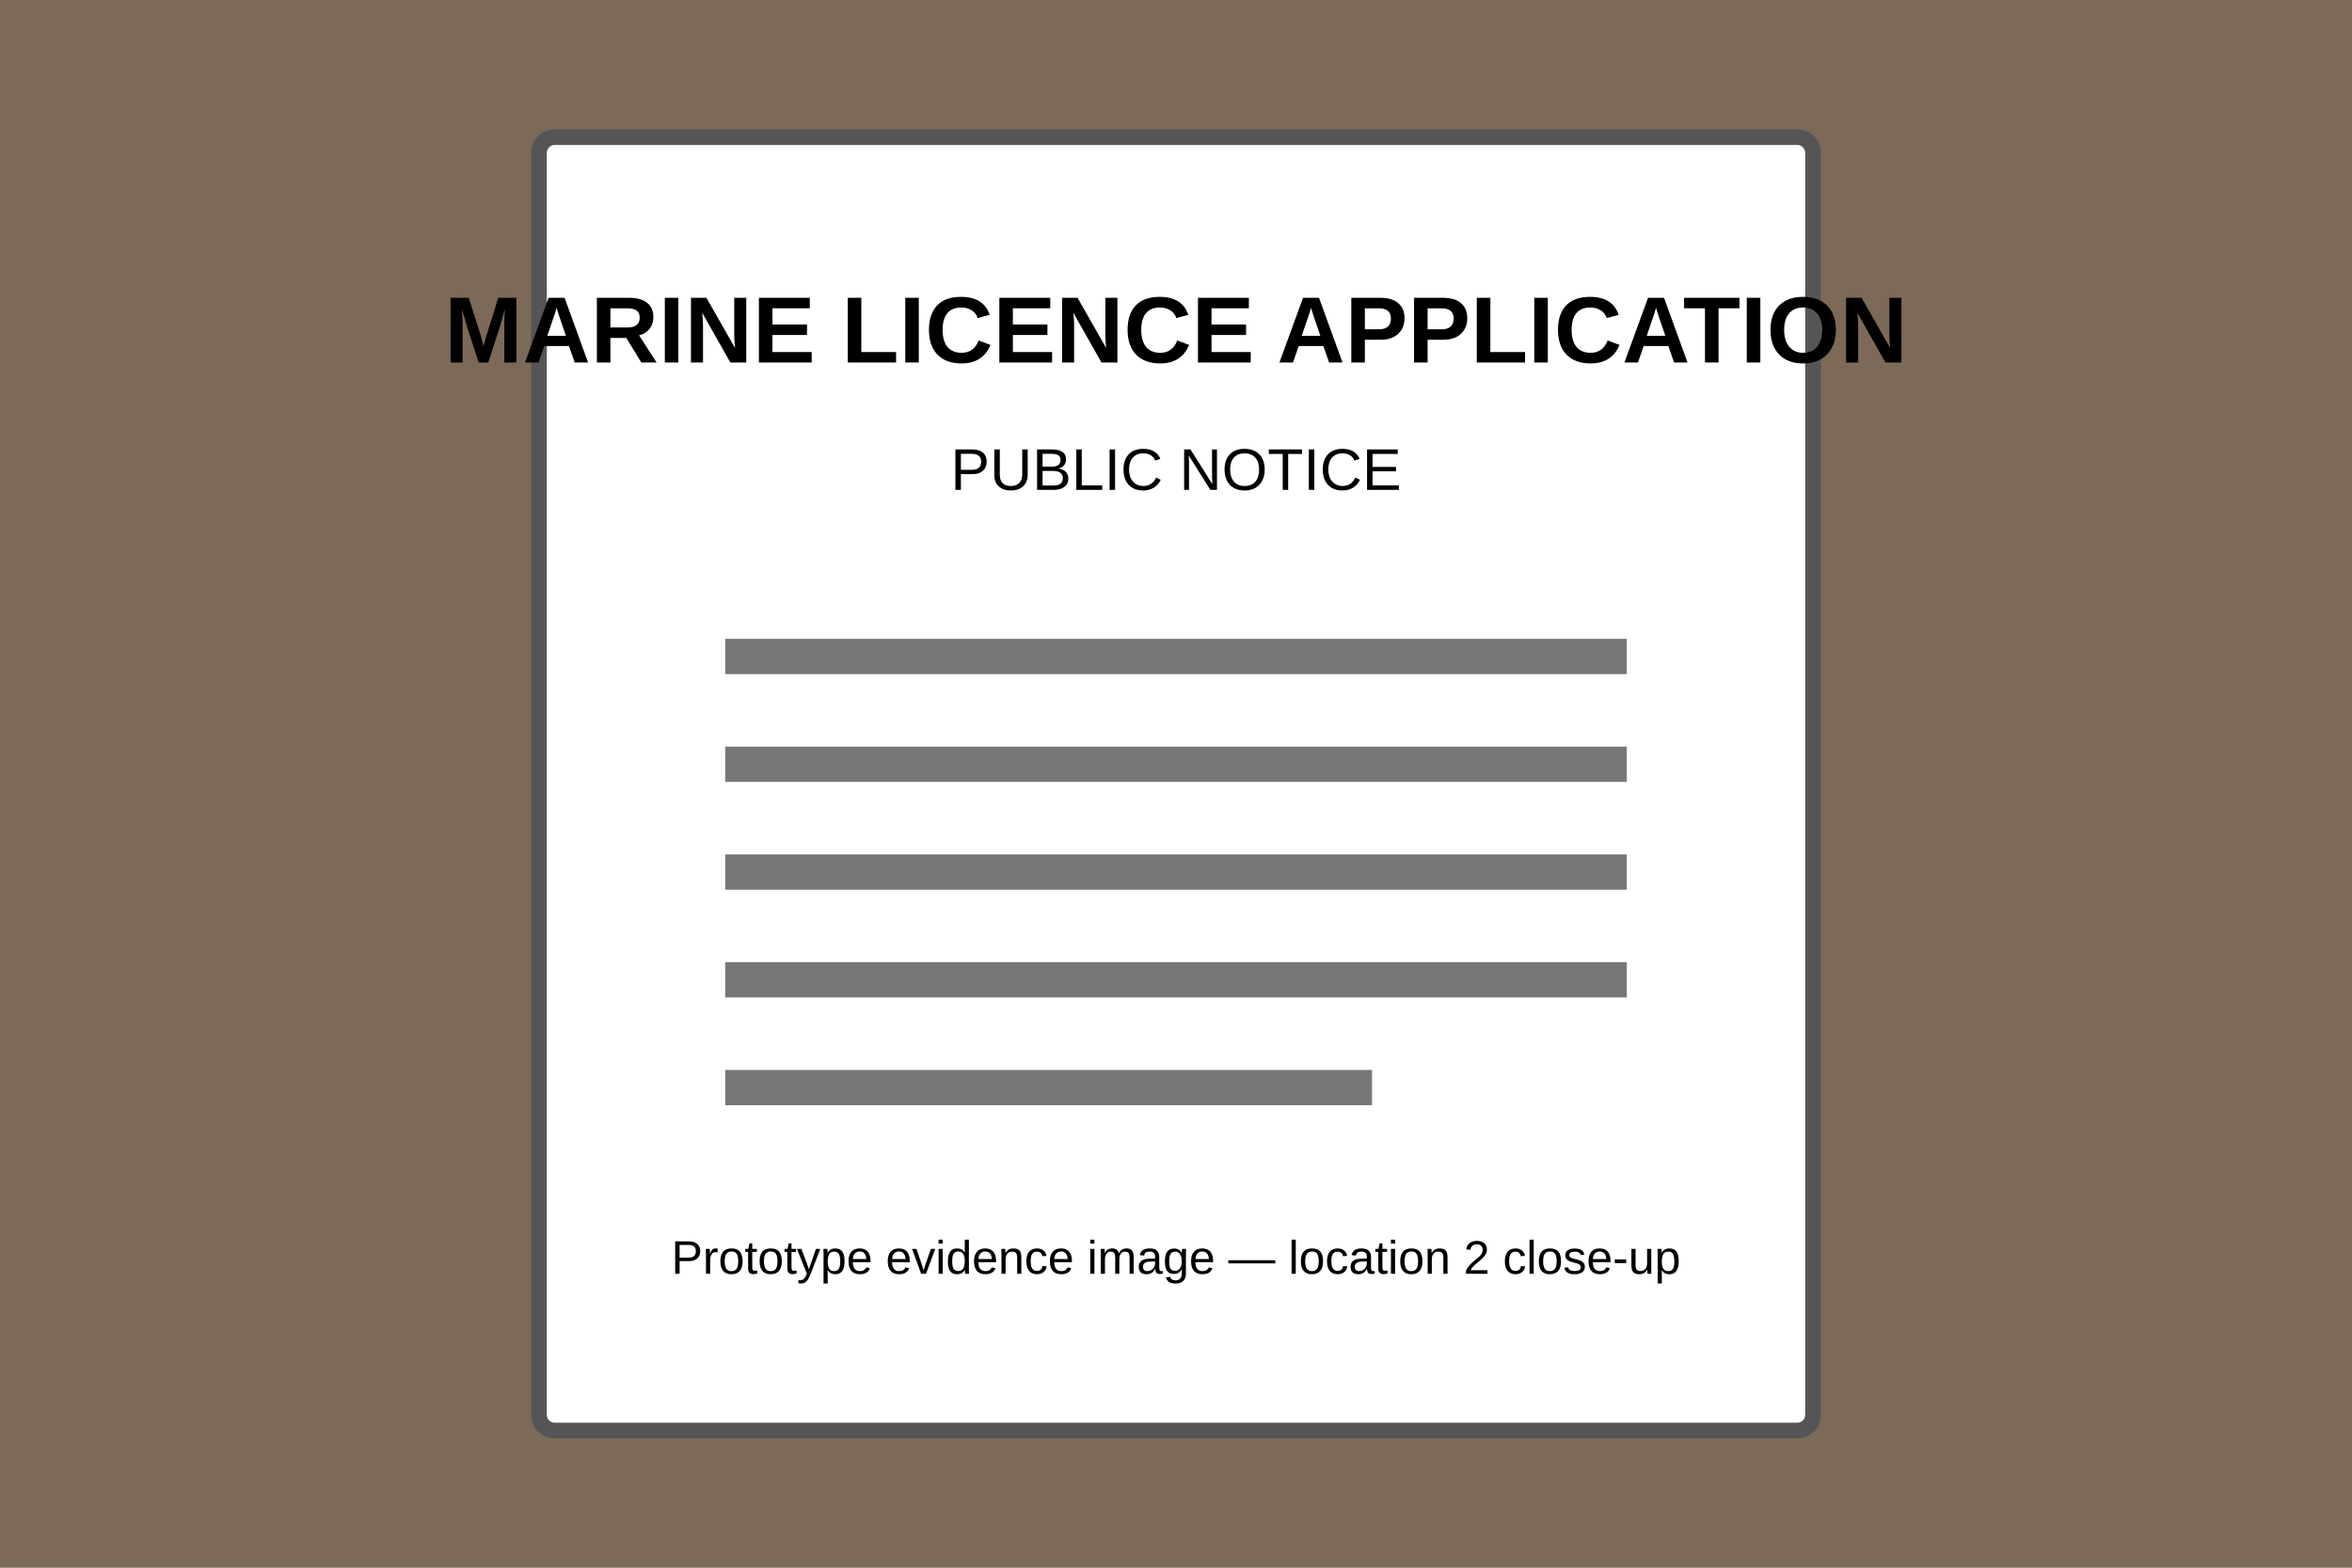
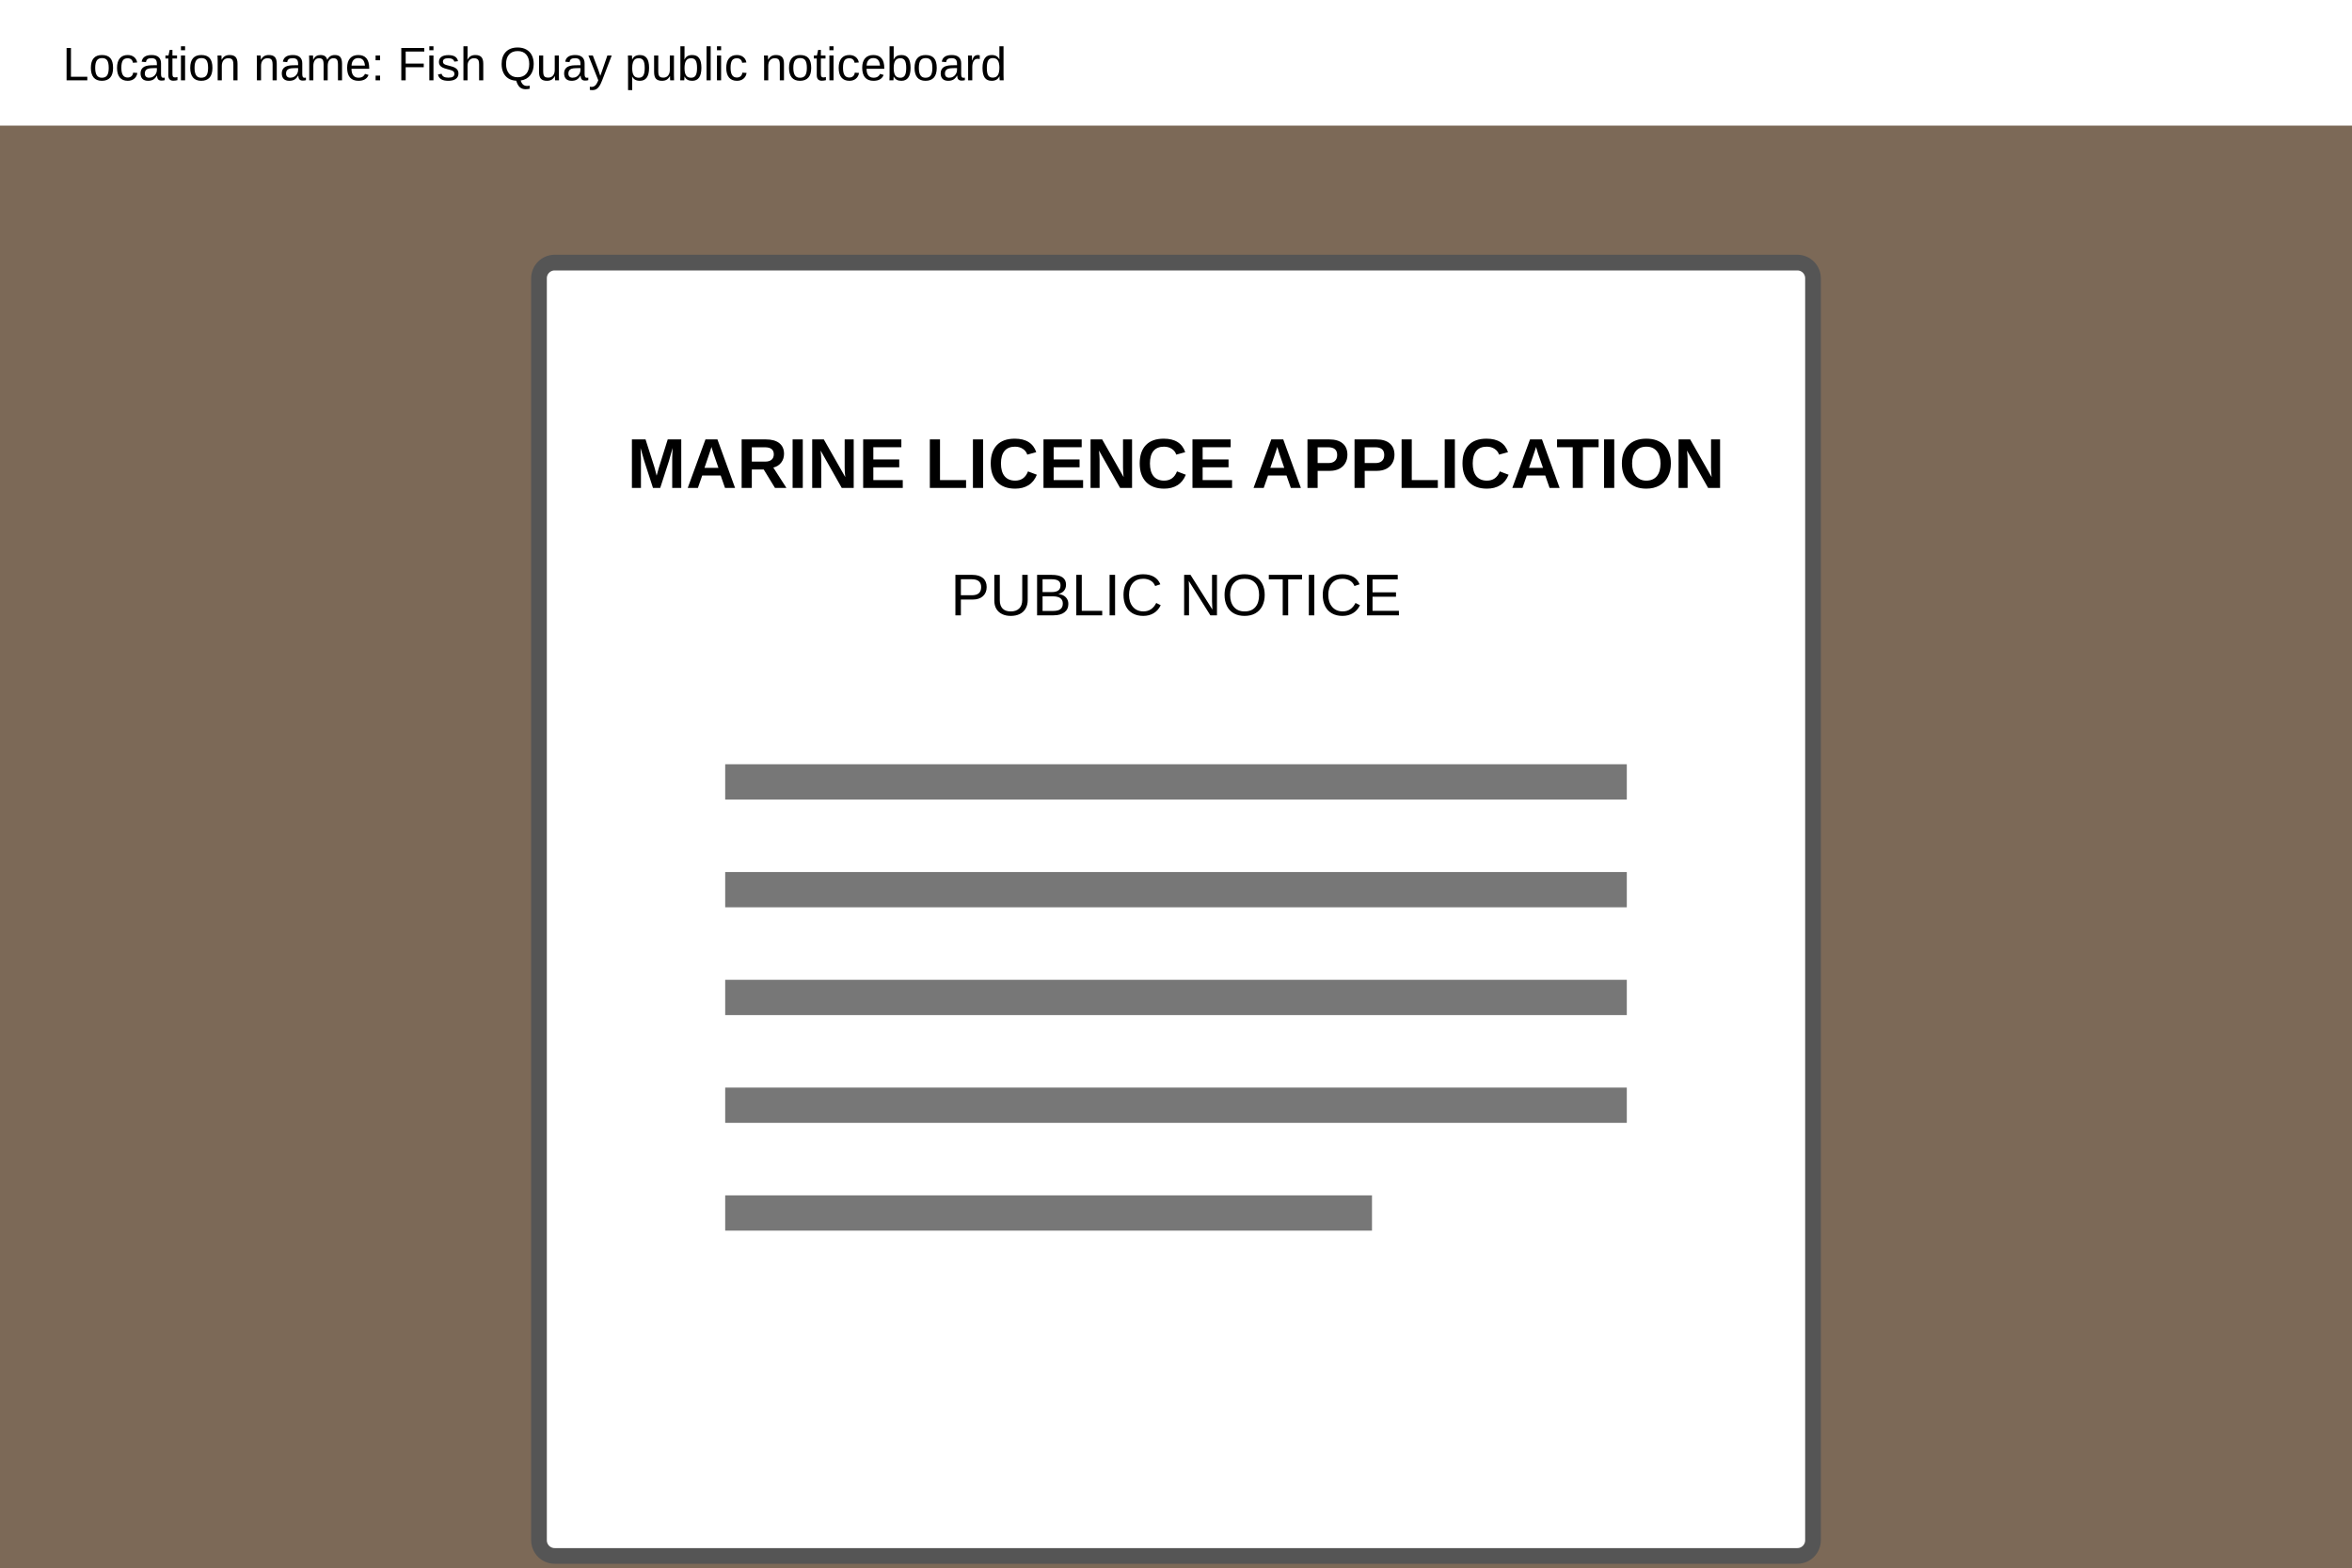
<svg xmlns="http://www.w3.org/2000/svg" width="1200" height="800" viewBox="0 0 1200 800">
-   <rect width="1200" height="800" fill="#7c6957" />
-   <rect x="275" y="70" width="650" height="660" rx="8" fill="#fff" stroke="#555" stroke-width="8" />
-   <text x="600" y="185" text-anchor="middle" font-family="Arial" font-size="48" font-weight="700">MARINE LICENCE APPLICATION</text>
-   <text x="600" y="250" text-anchor="middle" font-family="Arial" font-size="30">PUBLIC NOTICE</text>
-   <path d="M370 335h460M370 390h460M370 445h460M370 500h460M370 555h330" stroke="#777" stroke-width="18" />
-   <text x="600" y="650" text-anchor="middle" font-family="Arial" font-size="24">Prototype evidence image — location 2 close-up</text>
+   <g transform="translate(0 64)">
+     <rect width="1200" height="800" fill="#7c6957" />
+     <rect x="275" y="70" width="650" height="660" rx="8" fill="#fff" stroke="#555" stroke-width="8" />
+     <text x="600" y="185" text-anchor="middle" font-family="Arial" font-size="36" font-weight="700">MARINE LICENCE APPLICATION</text>
+     <text x="600" y="250" text-anchor="middle" font-family="Arial" font-size="30">PUBLIC NOTICE</text>
+     <path d="M370 335h460M370 390h460M370 445h460M370 500h460M370 555h330" stroke="#777" stroke-width="18" />
+   </g>
+   <rect width="1200" height="64" fill="#fff" />
+   <text x="32" y="41" font-family="Arial" font-size="24">Location name: Fish Quay public noticeboard</text>
</svg>
